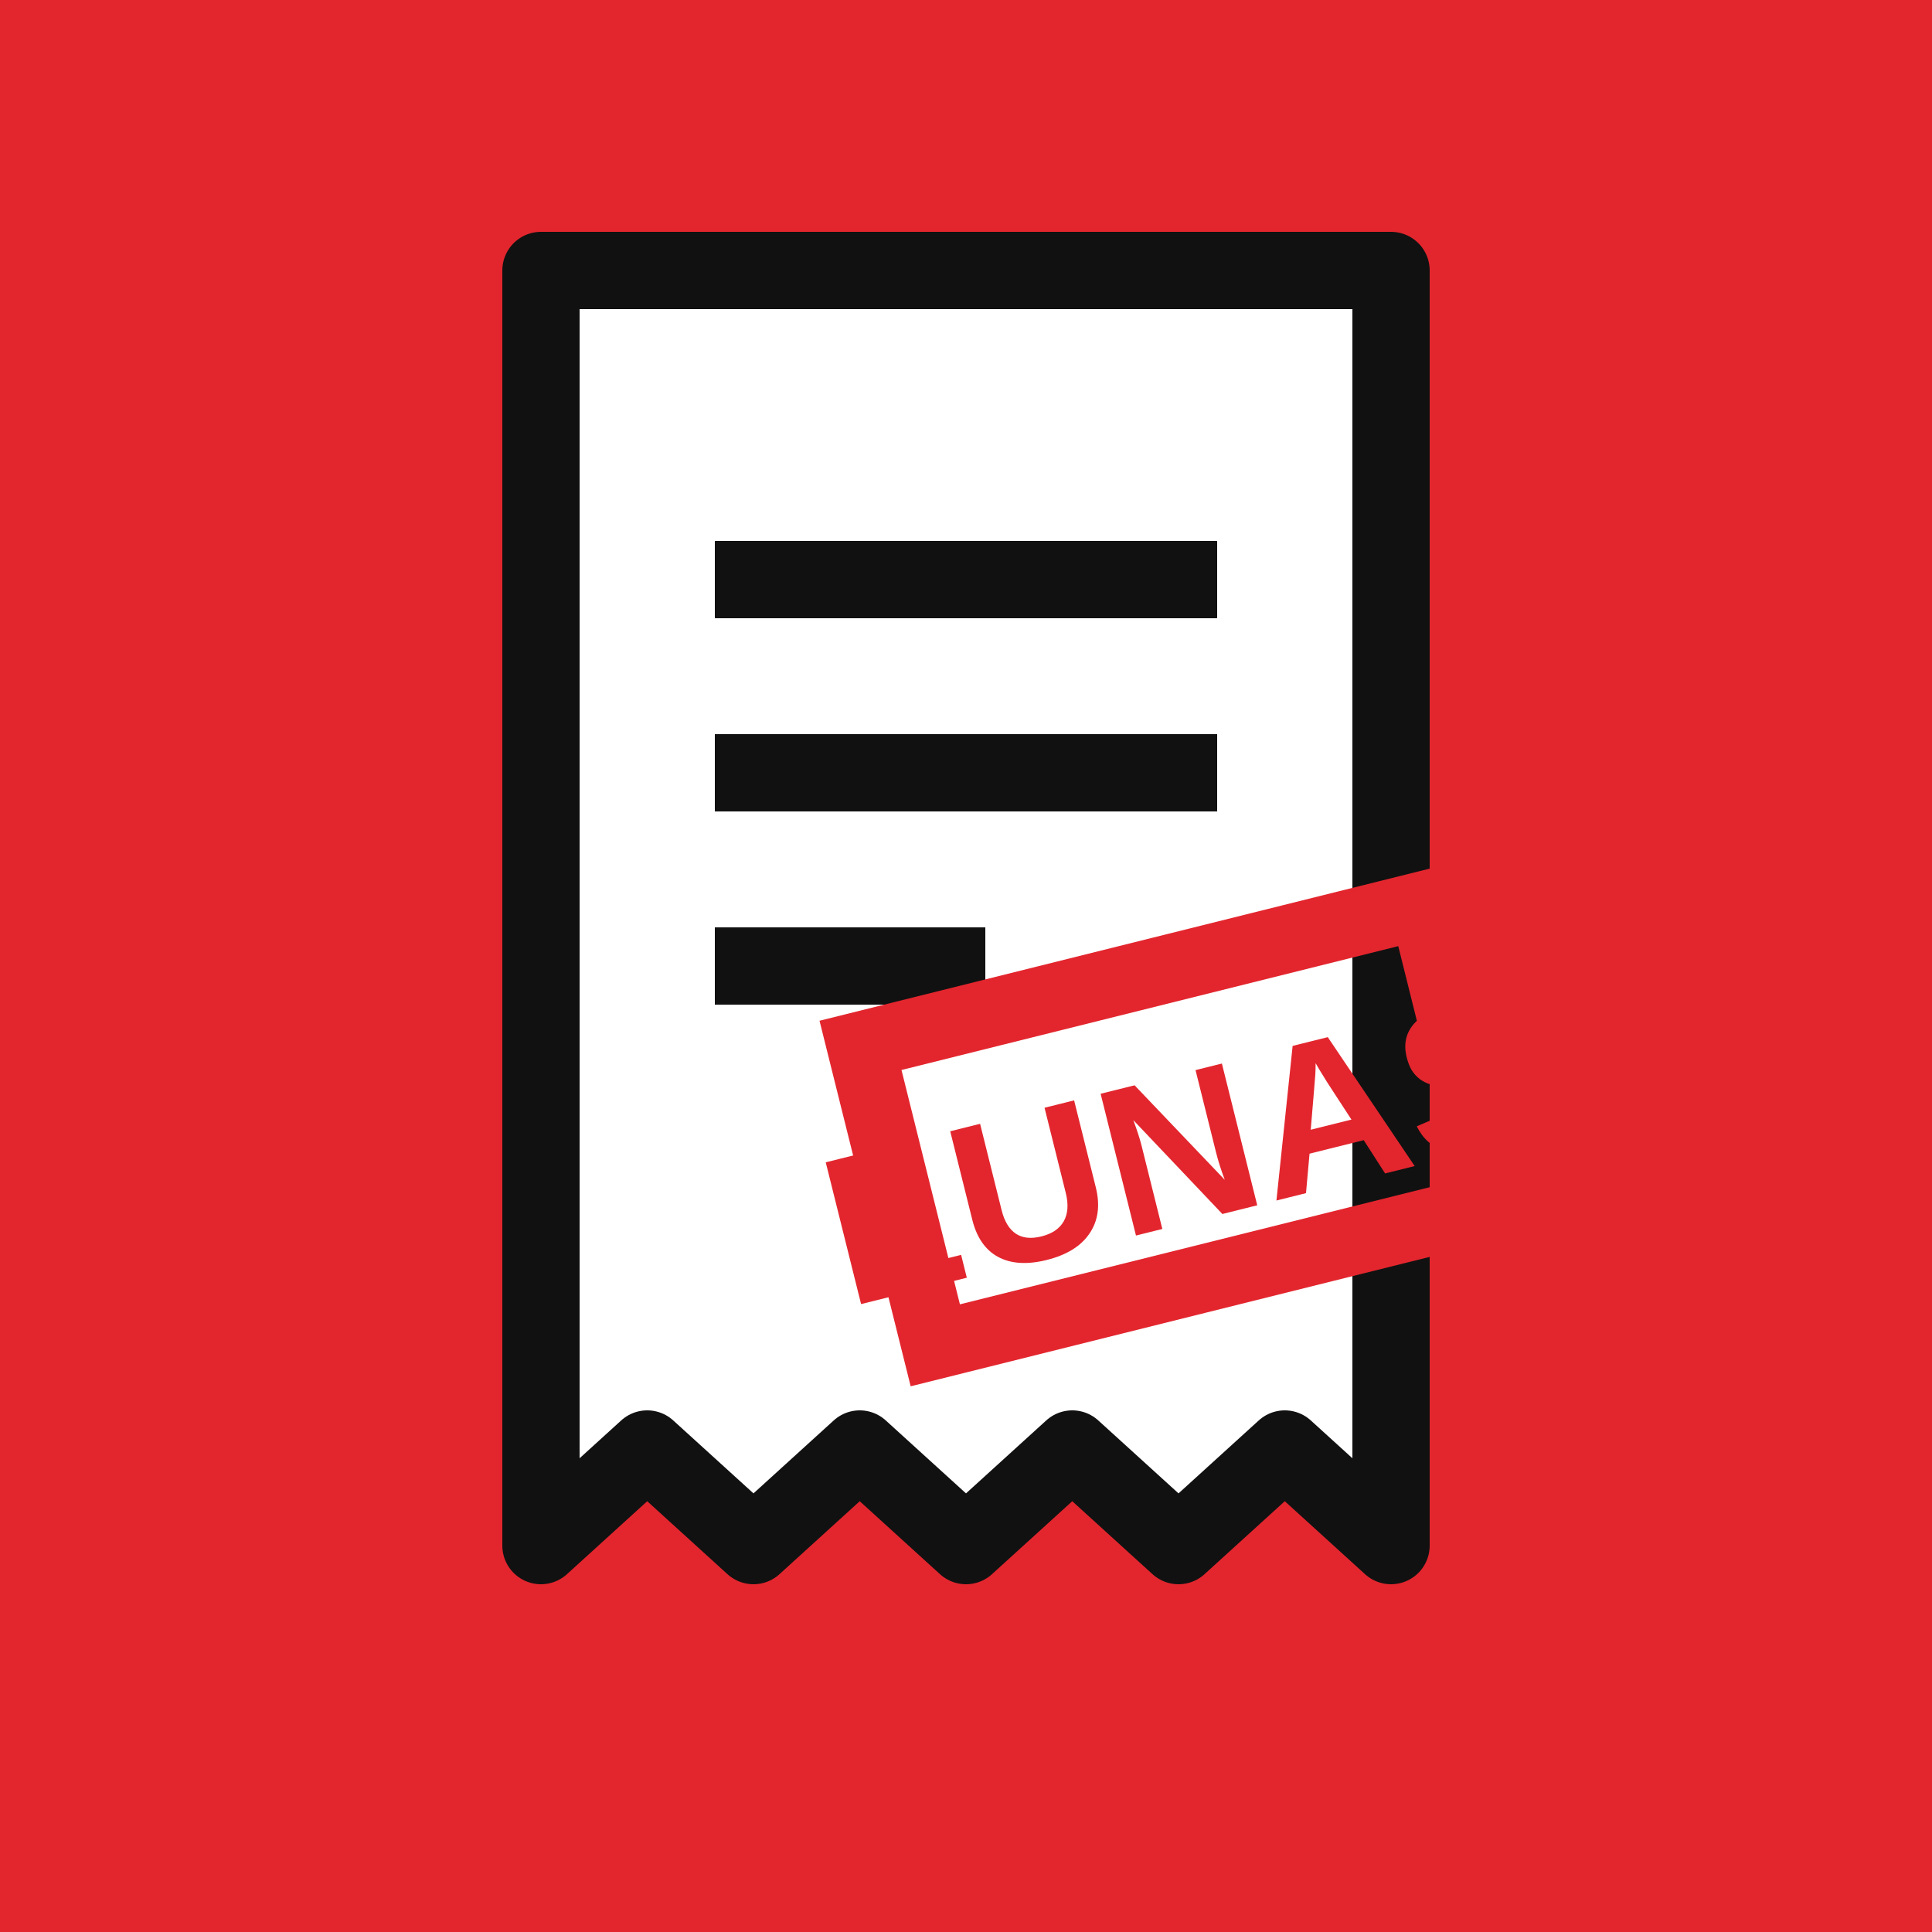
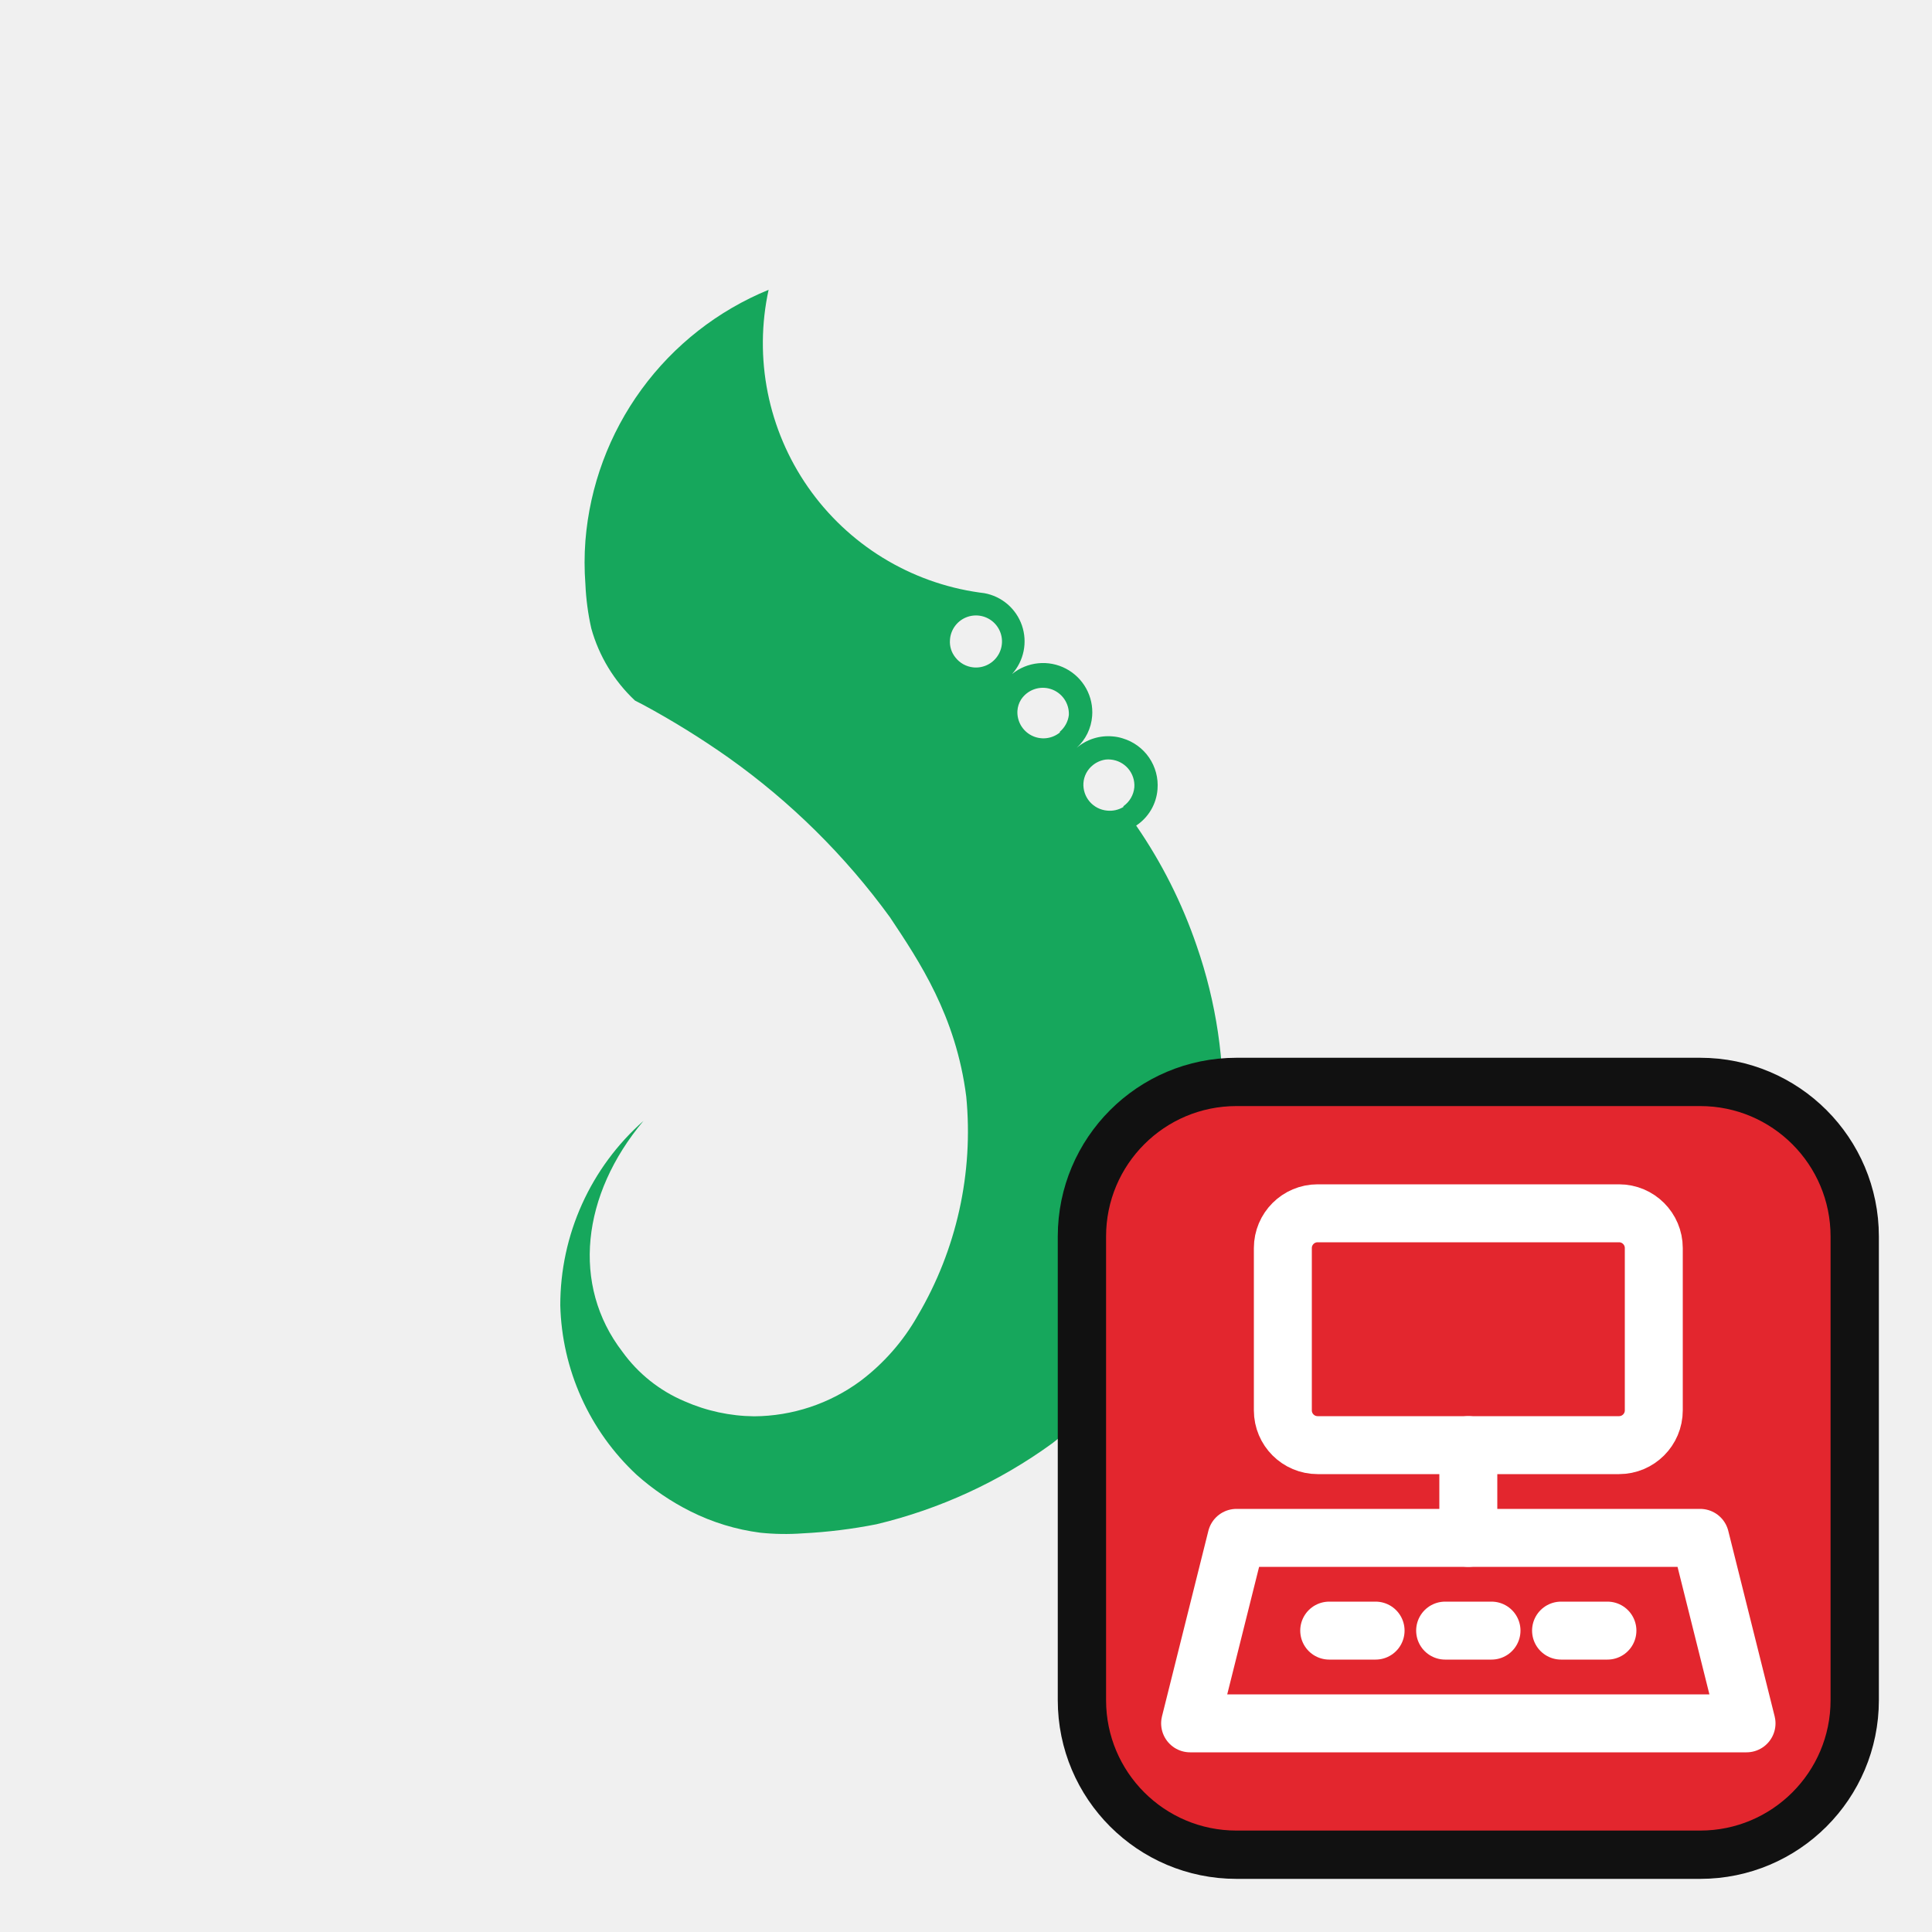
- <svg xmlns="http://www.w3.org/2000/svg" viewBox="0 0 100 100">
-   <rect width="100" height="100" fill="#E3262E" />
-   <path d="M28 14h44v66l-5.5-5-5.5 5-5.5-5-5.5 5-5.5-5-5.5 5-5.5-5-5.5 5z" fill="#fff" stroke="#111" stroke-width="4" stroke-linejoin="round" />
-   <path d="M37 30h26M37 40h26M37 50h14" stroke="#111" stroke-width="4" />
-   <g transform="rotate(-14 62 58)">
-     <rect x="46" y="50" width="30" height="16" fill="none" stroke="#E3262E" stroke-width="3.5" />
-     <text x="61" y="63" text-anchor="middle" font-family="Arial Black,Arial" font-weight="900" font-size="11" fill="#E3262E">LUNAS</text>
+ <svg xmlns="http://www.w3.org/2000/svg" viewBox="0 0 200 200">
+   <g transform="translate(58 30) scale(.56)">
+     <path d="M106.456 99.043C107.583 98.299 108.525 97.308 109.209 96.144C109.894 94.979 110.302 93.674 110.403 92.327C110.571 90.257 110.022 88.191 108.847 86.477C107.673 84.764 105.945 83.506 103.952 82.916C103.343 82.722 102.713 82.601 102.075 82.555C100.886 82.451 99.689 82.584 98.552 82.948C97.416 83.312 96.363 83.898 95.456 84.674C97.124 83.153 98.149 81.052 98.32 78.801C98.459 77.027 98.075 75.251 97.214 73.693C96.354 72.136 95.056 70.865 93.48 70.037C91.905 69.21 90.122 68.862 88.351 69.038C86.58 69.214 84.9 69.906 83.518 71.027C84.593 69.828 85.329 68.364 85.649 66.785C85.969 65.207 85.863 63.572 85.341 62.049C84.818 60.526 83.899 59.17 82.677 58.12C81.456 57.071 79.976 56.367 78.392 56.08L77.477 55.96C71.139 55.066 65.054 52.875 59.602 49.523C54.15 46.17 49.449 41.729 45.791 36.477C42.134 31.224 39.599 25.274 38.346 18.998C37.094 12.721 37.149 6.254 38.51 0C29.131 3.847 21.001 10.217 15.023 18.404C9.045 26.591 5.453 36.275 4.645 46.38C4.441 49.064 4.441 51.76 4.645 54.443C4.765 57.182 5.128 59.904 5.728 62.578C7.146 67.689 9.944 72.311 13.815 75.937L15.356 76.731C20.8 79.672 26.065 82.935 31.121 86.503C42.594 94.649 52.666 104.607 60.942 115.987C66.357 124.122 73.145 134.207 75.046 149.129C76.416 163.26 73.264 177.461 66.044 189.685C63.382 194.377 59.786 198.472 55.478 201.719C49.785 205.915 42.91 208.198 35.838 208.242C31.393 208.196 27.004 207.246 22.937 205.45C18.354 203.506 14.391 200.343 11.481 196.304C2.031 184.014 3.933 167.265 15.38 153.63C10.542 157.898 6.669 163.146 4.017 169.027C1.365 174.907 -0.004 181.285 8.88891e-06 187.735C0.153 193.624 1.477 199.424 3.894 204.796C6.312 210.168 9.774 215.005 14.08 219.025C17.095 221.719 20.454 224.001 24.069 225.812C28.117 227.843 32.478 229.177 36.969 229.759C39.568 230.03 42.186 230.07 44.792 229.88C49.384 229.652 53.953 229.089 58.463 228.195C70.163 225.396 81.197 220.317 90.931 213.248C100.135 206.151 107.712 197.164 113.151 186.893C118.59 176.622 121.764 165.304 122.461 153.702C122.896 142.69 121.263 131.693 117.648 121.282C114.955 113.39 111.189 105.907 106.456 99.043ZM76.346 69.799C75.701 69.732 75.077 69.535 74.51 69.221C73.944 68.906 73.447 68.481 73.048 67.97C72.3 67.051 71.938 65.877 72.037 64.697C72.1 63.739 72.448 62.822 73.035 62.063C73.623 61.304 74.424 60.738 75.336 60.438C76.248 60.138 77.228 60.118 78.152 60.379C79.075 60.641 79.9 61.172 80.519 61.905C81.138 62.639 81.524 63.54 81.627 64.495C81.73 65.449 81.545 66.412 81.097 67.261C80.648 68.109 79.956 68.804 79.109 69.257C78.263 69.709 77.3 69.898 76.346 69.799ZM92.351 81.833C91.628 82.422 90.749 82.789 89.822 82.888C88.895 82.986 87.958 82.814 87.127 82.391C86.296 81.967 85.606 81.312 85.14 80.504C84.675 79.695 84.454 78.769 84.505 77.838C84.549 77.094 84.781 76.374 85.179 75.744C85.758 74.862 86.611 74.194 87.606 73.844C88.602 73.494 89.684 73.48 90.688 73.806C91.692 74.131 92.561 74.778 93.162 75.645C93.762 76.513 94.061 77.554 94.012 78.608C93.865 79.807 93.272 80.907 92.351 81.689V81.833ZM104.097 95.601C103.195 96.149 102.138 96.386 101.088 96.275C99.837 96.164 98.678 95.569 97.859 94.615C97.041 93.662 96.627 92.426 96.708 91.172C96.752 90.538 96.927 89.921 97.221 89.357C97.515 88.794 97.922 88.297 98.417 87.899C99.105 87.329 99.939 86.963 100.824 86.84C101.135 86.803 101.45 86.803 101.762 86.84C103.014 86.956 104.171 87.558 104.985 88.516C105.799 89.474 106.206 90.712 106.119 91.966C106.054 92.66 105.84 93.331 105.491 93.933C105.142 94.536 104.666 95.055 104.097 95.456V95.601Z" fill="#16A75C" />
+   </g>
+   <g transform="translate(112 112)">
+     <rect width="80" height="80" rx="16" fill="#E3262E" stroke="#111" stroke-width="5" />
+     <g transform="translate(4 4) scale(1.2)" fill="none" stroke="#fff" stroke-width="5" stroke-linejoin="round" stroke-linecap="round">
+       <rect x="14" y="8" width="32" height="20" rx="3" />
+       <path d="M30 28v8" />
+       <path d="M10 36h40l4 16H6z" />
+       <path d="M18 44h4M28 44h4M38 44h4" />
+     </g>
  </g>
</svg>
